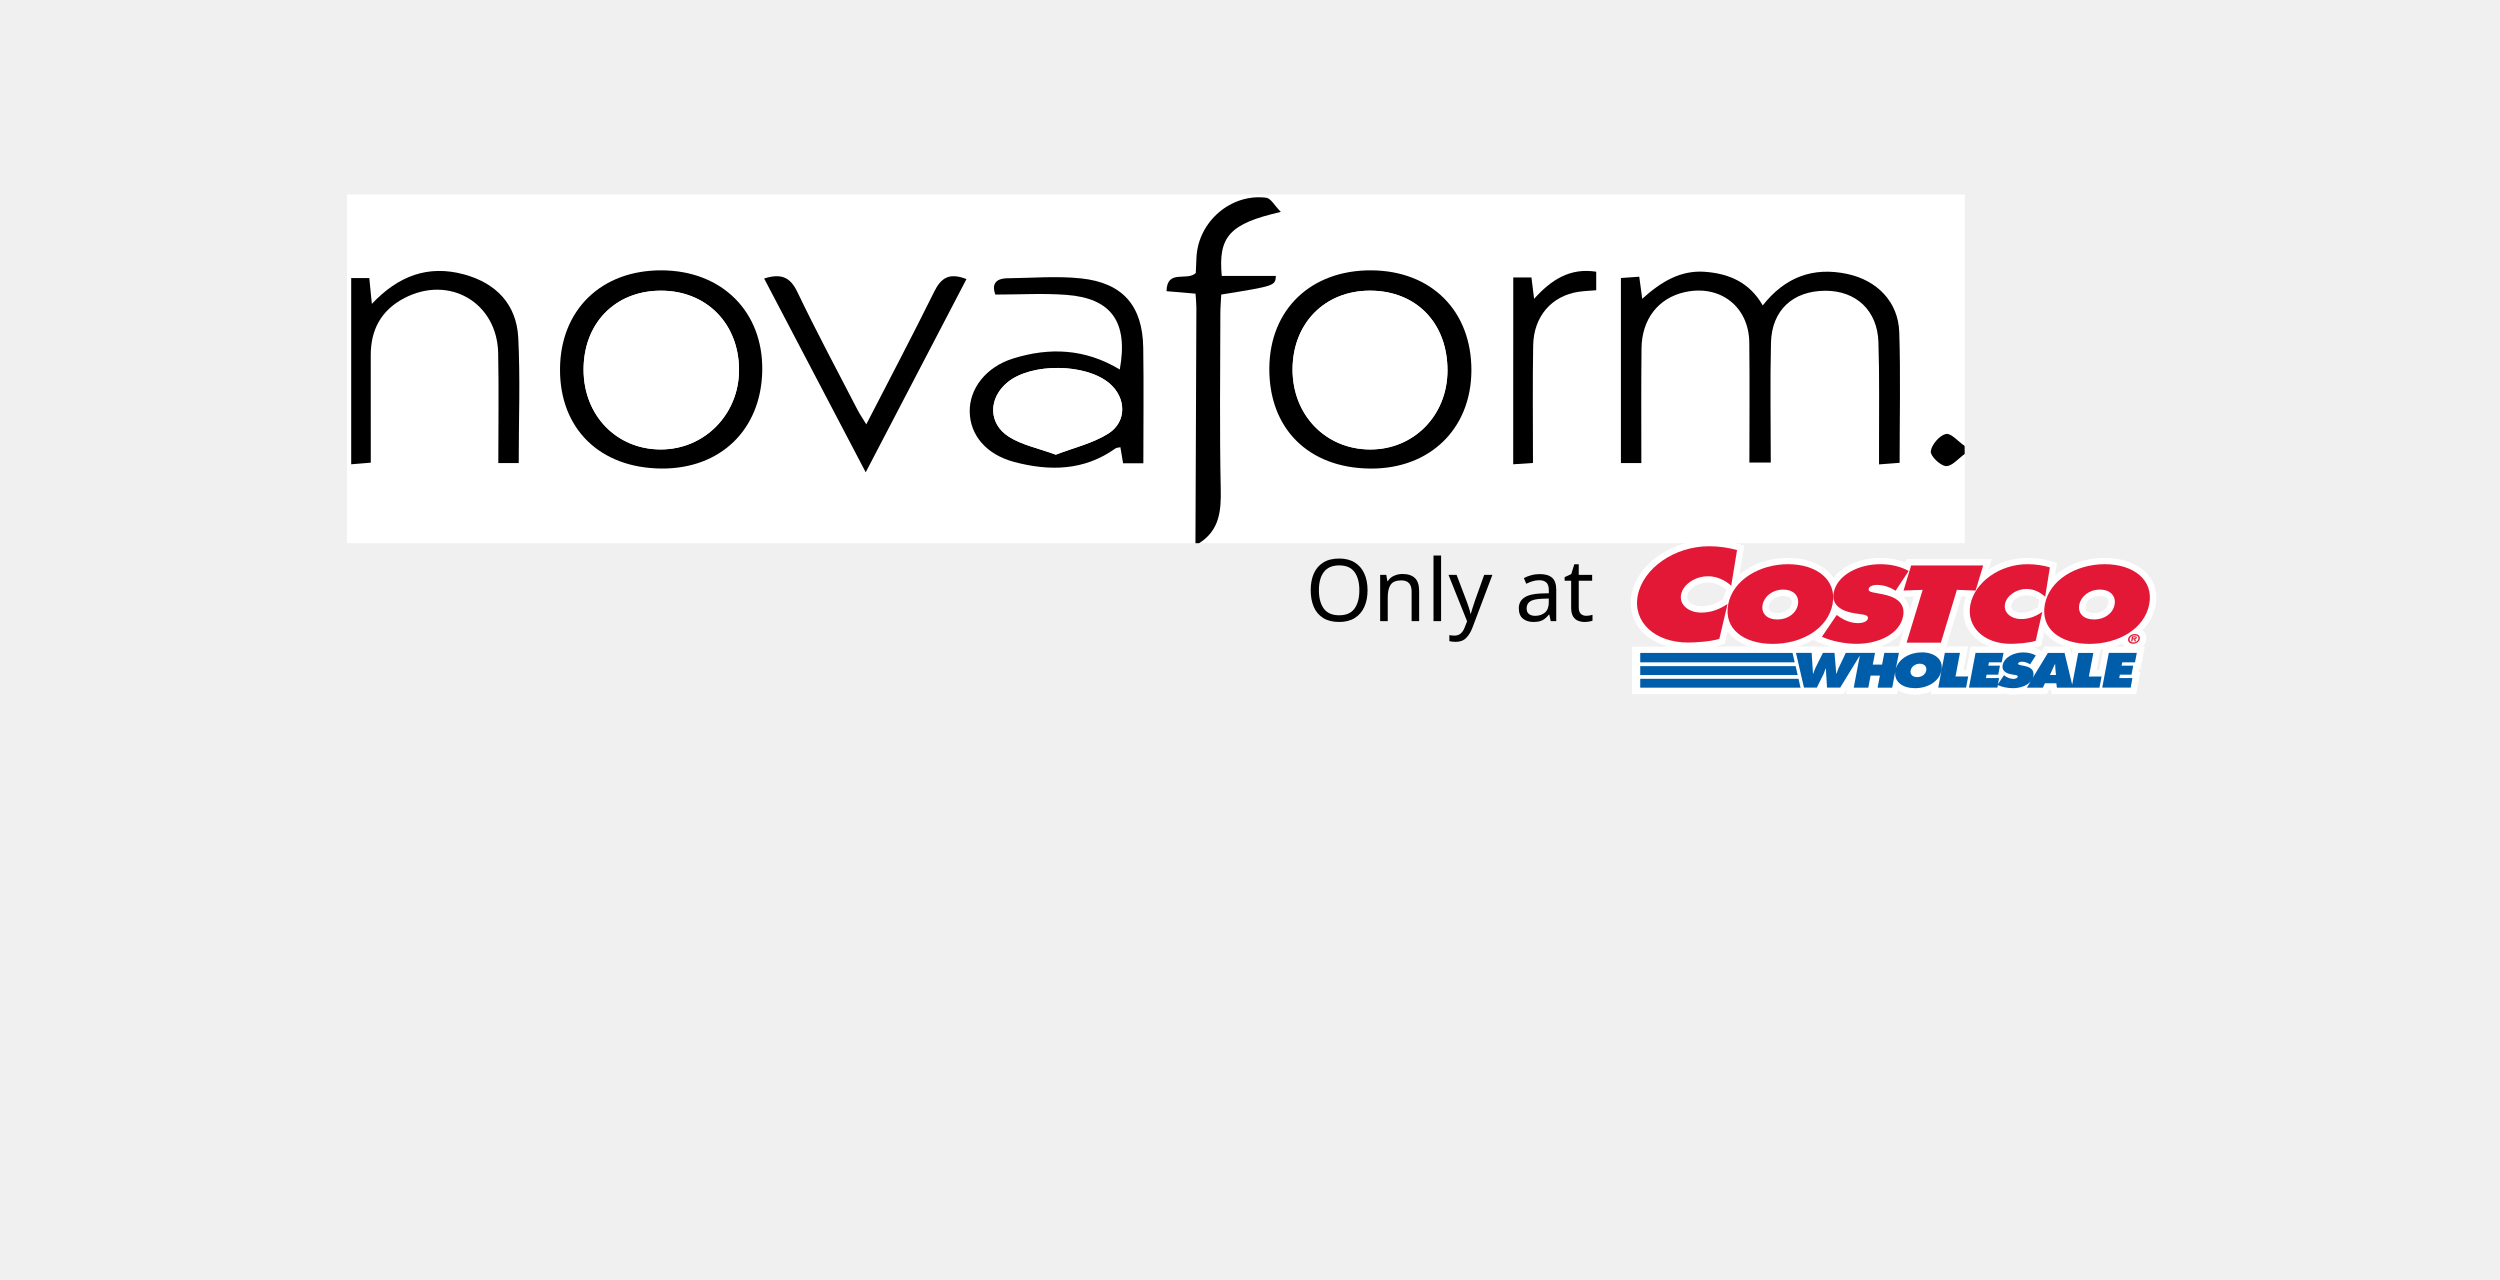
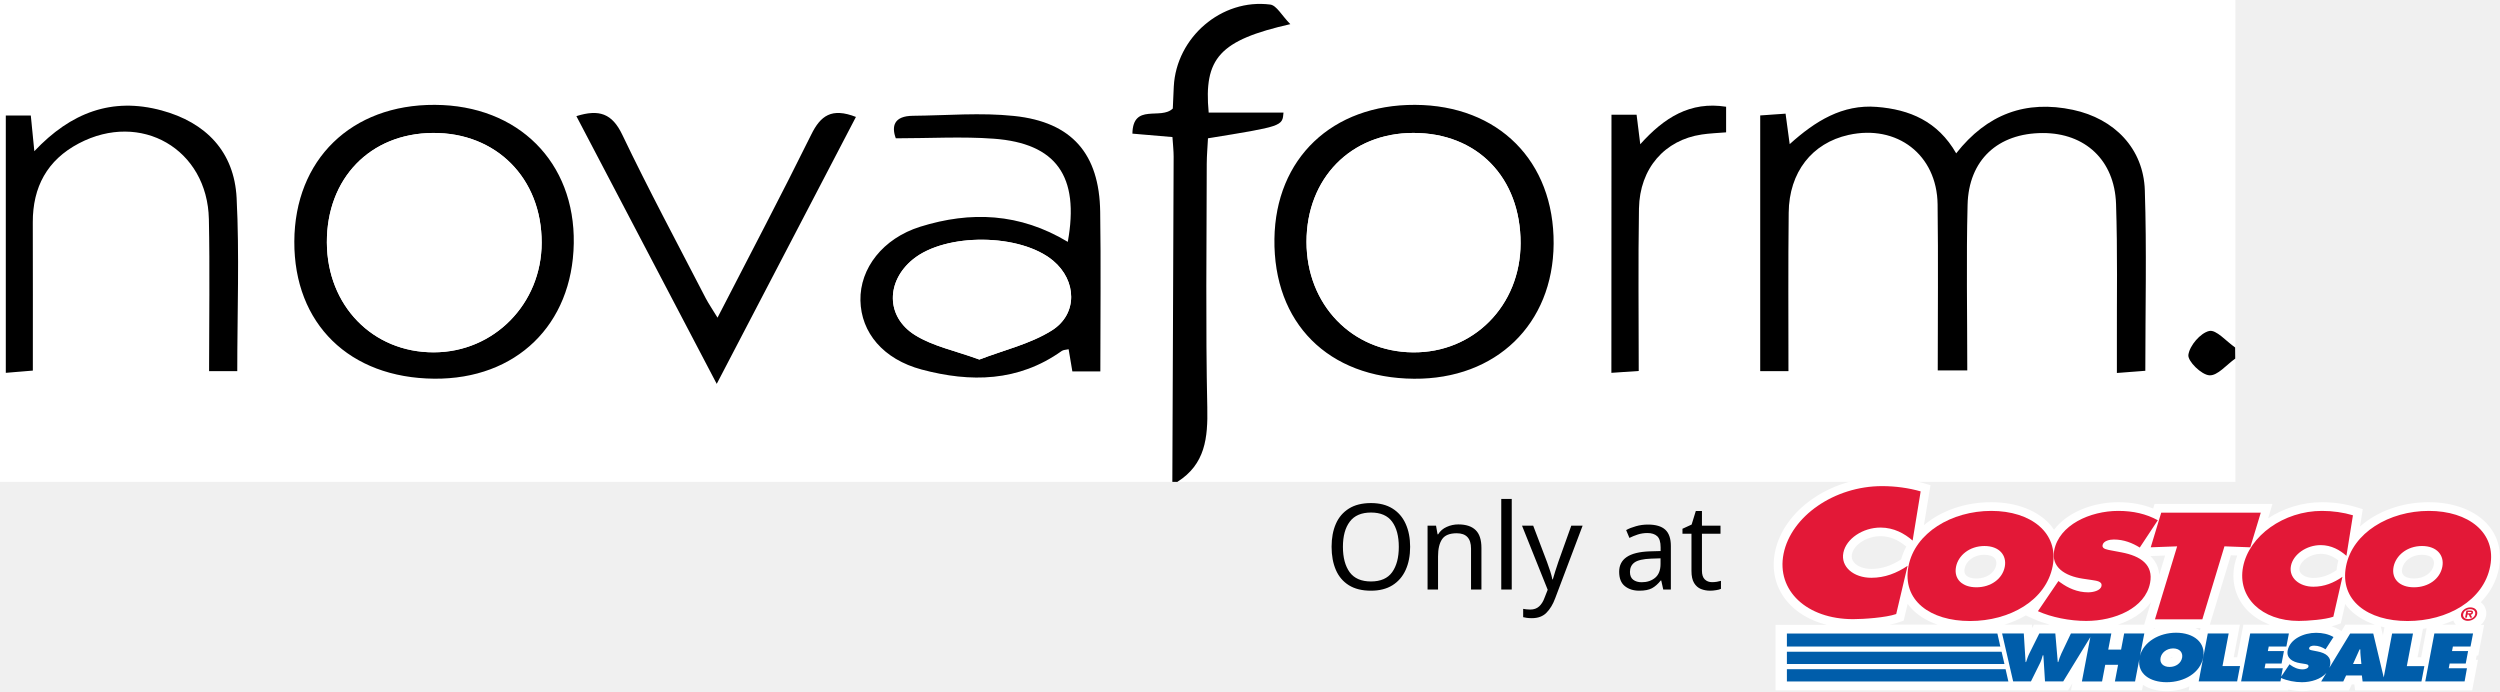
- <svg xmlns="http://www.w3.org/2000/svg" version="1.1" id="Layer_1" x="0px" y="0px" viewBox="0 0 695.38 355.85" style="enable-background:new 0 0 695.38 355.85;" xml:space="preserve">
+ <svg xmlns="http://www.w3.org/2000/svg" version="1.1" id="Layer_1" x="0px" y="0px" viewBox="0 0 503.26 139.13" style="enable-background:new 0 0 503.26 139.13;" xml:space="preserve">
  <style type="text/css">
	.st0{fill:#FFFFFF;}
	.st1{fill:#E31837;}
	.st2{fill:#005DAA;}
	.st3{font-family:'Napoli-Serial-Regular';}
	.st4{font-size:24px;}
</style>
  <g>
-     <path class="st0" d="M332.52,151.09c-78.67,0-157.33,0-236,0c0-32.33,0-64.67,0-97c150,0,300,0,450,0c0,32.33,0,64.67,0,97   c-71,0-142,0-213,0c5.65-3.56,6.17-8.89,6.04-15.02c-0.35-16.32-0.13-32.66-0.11-48.99c0-1.76,0.16-3.52,0.25-5.16   c14.99-2.42,14.99-2.42,15.2-5.17c-5.08,0-10.12,0-15.06,0c-1.02-10.97,2.19-14.57,16.43-17.81c-1.73-1.75-2.77-3.77-4.04-3.94   c-9.8-1.26-18.9,6.61-19.41,16.48c-0.08,1.62-0.15,3.25-0.2,4.45c-2.42,2.38-8.04-1.17-8.13,5.05c3.16,0.27,5.57,0.47,8.06,0.69   c0.1,1.64,0.24,2.79,0.24,3.94C332.7,107.44,332.61,129.27,332.52,151.09z M456.54,128.8c0-10.95-0.08-21.41,0.02-31.88   c0.08-8.17,4.7-14.03,12.05-15.66c9.77-2.16,17.8,3.98,17.93,13.98c0.15,11.11,0.03,22.23,0.03,33.42c2.26,0,3.94,0,5.94,0   c0-11.39-0.21-22.37,0.06-33.33c0.22-9.06,6.13-14.43,15.12-14.45c8.53-0.02,14.48,5.46,14.77,14.25   c0.32,9.48,0.13,18.98,0.17,28.47c0.01,1.74,0,3.49,0,5.58c2.4-0.18,3.96-0.3,5.72-0.44c0-12.4,0.29-24.38-0.1-36.33   C528,84,522.16,77.99,513.8,76.21c-9.51-2.03-17.3,0.86-23.5,8.76c-3.72-6.49-9.42-8.84-16.01-9.35   c-6.87-0.54-12.33,2.83-17.51,7.5c-0.32-2.38-0.56-4.11-0.83-6.14c-1.88,0.13-3.44,0.24-5.1,0.36c0,17.34,0,34.26,0,51.47   C452.68,128.8,454.27,128.8,456.54,128.8z M381.17,130.33c16.52,0.12,28-10.99,28.1-27.19c0.1-16.62-11.11-27.86-27.88-27.94   c-16.69-0.08-28.1,10.79-28.32,26.98C352.84,119.12,363.9,130.2,381.17,130.33z M183.95,130.32c16.48,0.13,27.79-10.84,28.07-27.23   c0.28-16.37-11.18-27.81-27.95-27.89c-16.82-0.08-28.25,11.03-28.3,27.53C155.71,119.27,166.86,130.18,183.95,130.32z    M311.47,102.78c-9.69-5.83-19.58-6.2-29.69-3.05c-7.5,2.34-12.16,8.37-12.04,14.85c0.13,6.46,4.58,11.83,12.33,13.9   c9.82,2.62,19.45,2.49,28.19-3.74c0.33-0.24,0.84-0.22,1.39-0.35c0.26,1.58,0.5,3,0.75,4.46c1.93,0,3.53,0,5.63,0   c0-10.88,0.13-21.51-0.03-32.14c-0.17-11.62-5.67-18.03-17.29-19.27c-6.73-0.71-13.6-0.1-20.41-0.04c-3.83,0.03-4.33,2.1-3.44,4.53   c6.85,0,13.31-0.39,19.72,0.08C309.16,82.94,313.87,89.56,311.47,102.78z M144.28,128.8c0-11.97,0.45-23.45-0.14-34.87   c-0.48-9.3-6.17-15.19-15.14-17.62c-9.95-2.69-18.21,0.41-25.58,8.22c-0.28-2.89-0.49-4.95-0.71-7.18c-1.82,0-3.36,0-5.03,0   c0,17.37,0,34.4,0,51.79c2-0.17,3.55-0.29,5.44-0.45c0-10.24,0.02-20.04-0.01-29.84c-0.02-7.13,2.9-12.55,9.26-15.89   c12.51-6.59,25.89,1.14,26.19,15.24c0.21,10.11,0.04,20.22,0.04,30.6C140.74,128.8,142.32,128.8,144.28,128.8z M240.96,118.04   c-1.06-1.73-1.79-2.79-2.38-3.93c-5.65-10.95-11.49-21.81-16.8-32.92c-2.03-4.24-4.62-5.17-9.23-3.73   c9.29,17.71,18.51,35.31,28.25,53.89c9.67-18.54,18.82-36.09,28.02-53.73c-4.91-1.91-7.12-0.23-8.98,3.53   C253.82,93.34,247.48,105.37,240.96,118.04z M420.92,77.18c0,17.58,0,34.6,0,51.95c1.96-0.13,3.53-0.24,5.5-0.37   c0-11.15-0.14-21.93,0.05-32.7c0.14-8.09,5.17-13.81,12.66-14.91c1.6-0.24,3.23-0.29,4.88-0.43c0-1.87,0-3.43,0-5.15   c-7.24-1.14-12.47,2.19-17.28,7.55c-0.33-2.67-0.53-4.25-0.74-5.95C424.18,77.18,422.72,77.18,420.92,77.18z M546.48,126.28   c-0.01-0.75-0.02-1.49-0.02-2.24c-1.76-1.21-3.81-3.64-5.22-3.32c-1.78,0.41-3.96,2.96-4.19,4.81c-0.16,1.27,2.62,3.99,4.22,4.11   C542.91,129.76,544.73,127.5,546.48,126.28z" />
-     <path d="M332.52,151.09c0.09-21.82,0.19-43.65,0.26-65.47c0-1.15-0.13-2.3-0.24-3.94c-2.48-0.21-4.9-0.42-8.06-0.69   c0.1-6.22,5.71-2.68,8.13-5.05c0.05-1.2,0.11-2.82,0.2-4.45c0.52-9.87,9.61-17.74,19.41-16.48c1.28,0.16,2.31,2.19,4.04,3.94   c-14.24,3.24-17.45,6.83-16.43,17.81c4.94,0,9.98,0,15.06,0c-0.21,2.74-0.21,2.74-15.2,5.17c-0.08,1.64-0.24,3.4-0.25,5.16   c-0.02,16.33-0.24,32.67,0.11,48.99c0.13,6.14-0.39,11.47-6.04,15.02C333.18,151.09,332.85,151.09,332.52,151.09z" />
-     <path d="M456.54,128.8c-2.28,0-3.86,0-5.68,0c0-17.2,0-34.13,0-51.47c1.66-0.12,3.22-0.23,5.1-0.36c0.28,2.03,0.51,3.76,0.83,6.14   c5.17-4.67,10.63-8.04,17.51-7.5c6.59,0.51,12.29,2.86,16.01,9.35c6.2-7.89,13.99-10.78,23.5-8.76c8.35,1.78,14.2,7.79,14.47,16.2   c0.39,11.95,0.1,23.93,0.1,36.33c-1.76,0.13-3.33,0.25-5.72,0.44c0-2.09,0.01-3.84,0-5.58c-0.03-9.49,0.15-18.99-0.17-28.47   c-0.3-8.8-6.24-14.27-14.77-14.25c-8.99,0.02-14.9,5.39-15.12,14.45c-0.27,10.97-0.06,21.94-0.06,33.33c-2.01,0-3.69,0-5.94,0   c0-11.2,0.11-22.31-0.03-33.42c-0.13-10-8.16-16.14-17.93-13.98c-7.35,1.63-11.97,7.49-12.05,15.66   C456.47,107.38,456.54,117.85,456.54,128.8z" />
-     <path d="M381.17,130.33c-17.27-0.13-28.33-11.21-28.1-28.15c0.22-16.19,11.63-27.06,28.32-26.98   c16.77,0.08,27.98,11.32,27.88,27.94C409.17,119.34,397.68,130.45,381.17,130.33z M402.62,103.07   c0.02-13.25-8.73-22.24-21.62-22.22c-12.56,0.02-21.48,9.13-21.48,21.94c0,12.63,9.16,22.13,21.43,22.23   C393.18,125.13,402.6,115.58,402.62,103.07z" />
-     <path d="M183.95,130.32c-17.09-0.14-28.24-11.05-28.18-27.59c0.06-16.51,11.48-27.62,28.3-27.53   c16.76,0.08,28.22,11.52,27.95,27.89C211.74,119.48,200.43,130.45,183.95,130.32z M162.32,102.91c0.05,12.7,9.23,22.13,21.52,22.11   c12.11-0.02,21.71-9.77,21.72-22.07c0.02-12.96-9.14-22.19-21.92-22.09C171.02,80.95,162.27,90.01,162.32,102.91z" />
-     <path d="M311.47,102.78c2.4-13.22-2.31-19.84-14.9-20.77c-6.4-0.47-12.87-0.08-19.72-0.08c-0.89-2.42-0.39-4.49,3.44-4.53   c6.81-0.06,13.68-0.68,20.41,0.04c11.63,1.23,17.12,7.65,17.29,19.27c0.16,10.63,0.03,21.26,0.03,32.14c-2.1,0-3.7,0-5.63,0   c-0.24-1.46-0.48-2.88-0.75-4.46c-0.55,0.13-1.06,0.11-1.39,0.35c-8.74,6.23-18.37,6.36-28.19,3.74   c-7.75-2.07-12.2-7.44-12.33-13.9c-0.13-6.48,4.53-12.5,12.04-14.85C291.89,96.57,301.78,96.95,311.47,102.78z M293.67,126.47   c4.96-1.92,10.23-3.13,14.56-5.84c5.3-3.31,5.05-10.06,0.29-14.05c-6.59-5.52-21.64-5.67-28.25-0.26   c-5.36,4.38-5.48,11.48,0.38,15.19C284.3,123.8,288.83,124.68,293.67,126.47z" />
-     <path d="M144.28,128.8c-1.96,0-3.54,0-5.67,0c0-10.38,0.17-20.5-0.04-30.6c-0.3-14.1-13.68-21.83-26.19-15.24   c-6.36,3.35-9.28,8.77-9.26,15.89c0.03,9.8,0.01,19.59,0.01,29.84c-1.89,0.16-3.44,0.28-5.44,0.45c0-17.39,0-34.42,0-51.79   c1.67,0,3.21,0,5.03,0c0.22,2.23,0.42,4.29,0.71,7.18c7.36-7.8,15.63-10.9,25.58-8.22c8.97,2.42,14.66,8.32,15.14,17.62   C144.73,105.35,144.28,116.83,144.28,128.8z" />
-     <path d="M240.96,118.04c6.52-12.67,12.86-24.7,18.88-36.88c1.86-3.76,4.07-5.45,8.98-3.53c-9.2,17.63-18.35,35.18-28.02,53.73   c-9.74-18.59-18.97-36.18-28.25-53.89c4.61-1.45,7.2-0.51,9.23,3.73c5.31,11.11,11.15,21.97,16.8,32.92   C239.17,115.24,239.91,116.31,240.96,118.04z" />
-     <path d="M420.92,77.18c1.79,0,3.26,0,5.05,0c0.21,1.7,0.41,3.28,0.74,5.95c4.81-5.36,10.04-8.69,17.28-7.55c0,1.71,0,3.28,0,5.15   c-1.65,0.14-3.28,0.19-4.88,0.43c-7.48,1.1-12.52,6.82-12.66,14.91c-0.18,10.77-0.05,21.54-0.05,32.7   c-1.97,0.13-3.54,0.24-5.5,0.37C420.92,111.78,420.92,94.76,420.92,77.18z" />
-     <path d="M546.48,126.28c-1.75,1.22-3.56,3.48-5.21,3.36c-1.6-0.11-4.38-2.84-4.22-4.11c0.24-1.85,2.41-4.4,4.19-4.81   c1.41-0.33,3.46,2.11,5.22,3.32C546.46,124.79,546.47,125.54,546.48,126.28z" />
-     <path class="st0" d="M402.62,103.07c-0.02,12.51-9.43,22.06-21.66,21.95c-12.27-0.1-21.43-9.61-21.43-22.23   c0-12.81,8.92-21.92,21.48-21.94C393.88,80.83,402.64,89.82,402.62,103.07z" />
-     <path class="st0" d="M162.32,102.91c-0.05-12.9,8.7-21.96,21.32-22.06c12.78-0.1,21.94,9.13,21.92,22.09   c-0.01,12.31-9.61,22.06-21.72,22.07C171.54,125.04,162.37,115.61,162.32,102.91z" />
-     <path class="st0" d="M293.67,126.47c-4.85-1.78-9.38-2.67-13.01-4.97c-5.86-3.71-5.74-10.8-0.38-15.19   c6.6-5.4,21.66-5.26,28.25,0.26c4.76,3.99,5.01,10.74-0.29,14.05C303.9,123.34,298.64,124.55,293.67,126.47z" />
+     <path class="st0" d="M236,97c-78.67,0-157.33,0-236,0C0,64.67,0,32.33,0,0c150,0,300,0,450,0c0,32.33,0,64.67,0,97   c-71,0-142,0-213,0c5.65-3.56,6.17-8.89,6.04-15.02c-0.35-16.32-0.13-32.66-0.11-48.99c0-1.76,0.16-3.52,0.25-5.16   c14.99-2.42,14.99-2.42,15.2-5.17c-5.08,0-10.12,0-15.06,0c-1.02-10.97,2.19-14.57,16.43-17.81c-1.73-1.75-2.77-3.77-4.04-3.94   c-9.8-1.26-18.9,6.61-19.41,16.48c-0.08,1.62-0.15,3.25-0.2,4.45c-2.42,2.38-8.04-1.17-8.13,5.05c3.16,0.27,5.57,0.47,8.06,0.69   c0.1,1.64,0.24,2.79,0.24,3.94C236.18,53.35,236.09,75.18,236,97z M360.02,74.71c0-10.95-0.08-21.41,0.02-31.88   c0.08-8.17,4.7-14.03,12.05-15.66c9.77-2.16,17.8,3.98,17.93,13.98c0.15,11.11,0.03,22.23,0.03,33.42c2.26,0,3.94,0,5.94,0   c0-11.39-0.21-22.37,0.06-33.33c0.22-9.06,6.13-14.43,15.12-14.45c8.53-0.02,14.48,5.46,14.77,14.25   c0.32,9.48,0.13,18.98,0.17,28.47c0.01,1.74,0,3.49,0,5.58c2.4-0.18,3.96-0.3,5.72-0.44c0-12.4,0.29-24.38-0.1-36.33   c-0.25-8.41-6.09-14.42-14.45-16.2c-9.51-2.03-17.3,0.86-23.5,8.76c-3.72-6.49-9.42-8.84-16.01-9.35   c-6.87-0.54-12.33,2.83-17.51,7.5c-0.32-2.38-0.56-4.11-0.83-6.14c-1.88,0.13-3.44,0.24-5.1,0.36c0,17.34,0,34.26,0,51.47   C356.16,74.71,357.75,74.71,360.02,74.71z M284.65,76.24c16.52,0.12,28-10.99,28.1-27.19c0.1-16.62-11.11-27.86-27.88-27.94   c-16.69-0.08-28.1,10.79-28.32,26.98C256.32,65.03,267.38,76.11,284.65,76.24z M87.43,76.23c16.48,0.13,27.79-10.84,28.07-27.23   c0.28-16.37-11.18-27.81-27.95-27.89c-16.82-0.08-28.25,11.03-28.3,27.53C59.19,65.18,70.34,76.09,87.43,76.23z M214.95,48.69   c-9.69-5.83-19.58-6.2-29.69-3.05c-7.5,2.34-12.16,8.37-12.04,14.85c0.13,6.46,4.58,11.83,12.33,13.9   c9.82,2.62,19.45,2.49,28.19-3.74c0.33-0.24,0.84-0.22,1.39-0.35c0.26,1.58,0.5,3,0.75,4.46c1.93,0,3.53,0,5.63,0   c0-10.88,0.13-21.51-0.03-32.14c-0.17-11.62-5.67-18.03-17.29-19.27c-6.73-0.71-13.6-0.1-20.41-0.04c-3.83,0.03-4.33,2.1-3.44,4.53   c6.85,0,13.31-0.39,19.72,0.08C212.64,28.85,217.35,35.47,214.95,48.69z M47.76,74.71c0-11.97,0.45-23.45-0.14-34.87   c-0.48-9.3-6.17-15.19-15.14-17.62c-9.95-2.69-18.21,0.41-25.58,8.22c-0.28-2.89-0.49-4.95-0.71-7.18c-1.82,0-3.36,0-5.03,0   c0,17.37,0,34.4,0,51.79c2-0.17,3.55-0.29,5.44-0.45c0-10.24,0.02-20.04-0.01-29.84c-0.02-7.13,2.9-12.55,9.26-15.89   c12.51-6.59,25.89,1.14,26.19,15.24c0.21,10.11,0.04,20.22,0.04,30.6C44.22,74.71,45.8,74.71,47.76,74.71z M144.44,63.95   c-1.06-1.73-1.79-2.79-2.38-3.93c-5.65-10.95-11.49-21.81-16.8-32.92c-2.03-4.24-4.62-5.17-9.23-3.73   c9.29,17.71,18.51,35.31,28.25,53.89c9.67-18.54,18.82-36.09,28.02-53.73c-4.91-1.91-7.12-0.23-8.98,3.53   C157.3,39.25,150.96,51.28,144.44,63.95z M324.4,23.09c0,17.58,0,34.6,0,51.95c1.96-0.13,3.53-0.24,5.5-0.37   c0-11.15-0.14-21.93,0.05-32.7c0.14-8.09,5.17-13.81,12.66-14.91c1.6-0.24,3.23-0.29,4.88-0.43c0-1.87,0-3.43,0-5.15   c-7.24-1.14-12.47,2.19-17.28,7.55c-0.33-2.67-0.53-4.25-0.74-5.95C327.66,23.09,326.2,23.09,324.4,23.09z M449.96,72.19   c-0.01-0.75-0.02-1.49-0.02-2.24c-1.76-1.21-3.81-3.64-5.22-3.32c-1.78,0.41-3.96,2.96-4.19,4.81c-0.16,1.27,2.62,3.99,4.22,4.11   C446.39,75.67,448.21,73.41,449.96,72.19z" />
+     <path d="M236,97c0.09-21.82,0.19-43.65,0.26-65.47c0-1.15-0.13-2.3-0.24-3.94c-2.48-0.21-4.9-0.42-8.06-0.69   c0.1-6.22,5.71-2.68,8.13-5.05c0.05-1.2,0.11-2.82,0.2-4.45c0.52-9.87,9.61-17.74,19.41-16.48c1.28,0.16,2.31,2.19,4.04,3.94   c-14.24,3.24-17.45,6.83-16.43,17.81c4.94,0,9.98,0,15.06,0c-0.21,2.74-0.21,2.74-15.2,5.17c-0.08,1.64-0.24,3.4-0.25,5.16   c-0.02,16.33-0.24,32.67,0.11,48.99c0.13,6.14-0.39,11.47-6.04,15.02C236.66,97,236.33,97,236,97z" />
+     <path d="M360.02,74.71c-2.28,0-3.86,0-5.68,0c0-17.2,0-34.13,0-51.47c1.66-0.12,3.22-0.23,5.1-0.36c0.28,2.03,0.51,3.76,0.83,6.14   c5.17-4.67,10.63-8.04,17.51-7.5c6.59,0.51,12.29,2.86,16.01,9.35c6.2-7.89,13.99-10.78,23.5-8.76c8.35,1.78,14.2,7.79,14.47,16.2   c0.39,11.95,0.1,23.93,0.1,36.33c-1.76,0.13-3.33,0.25-5.72,0.44c0-2.09,0.01-3.84,0-5.58c-0.03-9.49,0.15-18.99-0.17-28.47   c-0.3-8.8-6.24-14.27-14.77-14.25c-8.99,0.02-14.9,5.39-15.12,14.45c-0.27,10.97-0.06,21.94-0.06,33.33c-2.01,0-3.69,0-5.94,0   c0-11.2,0.11-22.31-0.03-33.42c-0.13-10-8.16-16.14-17.93-13.98c-7.35,1.63-11.97,7.49-12.05,15.66   C359.95,53.29,360.02,63.76,360.02,74.71z" />
+     <path d="M284.65,76.24c-17.27-0.13-28.33-11.21-28.1-28.15c0.22-16.19,11.63-27.06,28.32-26.98c16.77,0.08,27.98,11.32,27.88,27.94   C312.65,65.25,301.16,76.36,284.65,76.24z M306.1,48.98c0.02-13.25-8.73-22.24-21.62-22.22C271.92,26.78,263,35.89,263,48.7   c0,12.63,9.16,22.13,21.43,22.23C296.66,71.04,306.08,61.49,306.1,48.98z" />
+     <path d="M87.43,76.23c-17.09-0.14-28.24-11.05-28.18-27.59c0.06-16.51,11.48-27.62,28.3-27.53c16.76,0.08,28.22,11.52,27.95,27.89   C115.22,65.39,103.91,76.36,87.43,76.23z M65.8,48.82c0.05,12.7,9.23,22.13,21.52,22.11c12.11-0.02,21.71-9.77,21.72-22.07   c0.02-12.96-9.14-22.19-21.92-22.09C74.5,26.86,65.75,35.92,65.8,48.82z" />
+     <path d="M214.95,48.69c2.4-13.22-2.31-19.84-14.9-20.77c-6.4-0.47-12.87-0.08-19.72-0.08c-0.89-2.42-0.39-4.49,3.44-4.53   c6.81-0.06,13.68-0.68,20.41,0.04c11.63,1.23,17.12,7.65,17.29,19.27c0.16,10.63,0.03,21.26,0.03,32.14c-2.1,0-3.7,0-5.63,0   c-0.24-1.46-0.48-2.88-0.75-4.46c-0.55,0.13-1.06,0.11-1.39,0.35c-8.74,6.23-18.37,6.36-28.19,3.74   c-7.75-2.07-12.2-7.44-12.33-13.9c-0.13-6.48,4.53-12.5,12.04-14.85C195.37,42.48,205.26,42.86,214.95,48.69z M197.15,72.38   c4.96-1.92,10.23-3.13,14.56-5.84c5.3-3.31,5.05-10.06,0.29-14.05c-6.59-5.52-21.64-5.67-28.25-0.26   c-5.36,4.38-5.48,11.48,0.38,15.19C187.78,69.71,192.31,70.59,197.15,72.38z" />
+     <path d="M47.76,74.71c-1.96,0-3.54,0-5.67,0c0-10.38,0.17-20.5-0.04-30.6c-0.3-14.1-13.68-21.83-26.19-15.24   C9.5,32.22,6.58,37.64,6.6,44.76c0.03,9.8,0.01,19.59,0.01,29.84c-1.89,0.16-3.44,0.28-5.44,0.45c0-17.39,0-34.42,0-51.79   c1.67,0,3.21,0,5.03,0c0.22,2.23,0.42,4.29,0.71,7.18c7.36-7.8,15.63-10.9,25.58-8.22c8.97,2.42,14.66,8.32,15.14,17.62   C48.21,51.26,47.76,62.74,47.76,74.71z" />
+     <path d="M144.44,63.95c6.52-12.67,12.86-24.7,18.88-36.88c1.86-3.76,4.07-5.45,8.98-3.53c-9.2,17.63-18.35,35.18-28.02,53.73   c-9.74-18.59-18.97-36.18-28.25-53.89c4.61-1.45,7.2-0.51,9.23,3.73c5.31,11.11,11.15,21.97,16.8,32.92   C142.65,61.15,143.39,62.22,144.44,63.95z" />
+     <path d="M324.4,23.09c1.79,0,3.26,0,5.05,0c0.21,1.7,0.41,3.28,0.74,5.95c4.81-5.36,10.04-8.69,17.28-7.55c0,1.71,0,3.28,0,5.15   c-1.65,0.14-3.28,0.19-4.88,0.43c-7.48,1.1-12.52,6.82-12.66,14.91c-0.18,10.77-0.05,21.54-0.05,32.7   c-1.97,0.13-3.54,0.24-5.5,0.37C324.4,57.69,324.4,40.67,324.4,23.09z" />
+     <path d="M449.96,72.19c-1.75,1.22-3.56,3.48-5.21,3.36c-1.6-0.11-4.38-2.84-4.22-4.11c0.24-1.85,2.41-4.4,4.19-4.81   c1.41-0.33,3.46,2.11,5.22,3.32C449.94,70.7,449.95,71.45,449.96,72.19z" />
+     <path class="st0" d="M306.1,48.98c-0.02,12.51-9.43,22.06-21.66,21.95c-12.27-0.1-21.43-9.61-21.43-22.23   c0-12.81,8.92-21.92,21.48-21.94C297.36,26.74,306.12,35.73,306.1,48.98z" />
+     <path class="st0" d="M65.8,48.82c-0.05-12.9,8.7-21.96,21.32-22.06c12.78-0.1,21.94,9.13,21.92,22.09   c-0.01,12.31-9.61,22.06-21.72,22.07C75.02,70.95,65.85,61.52,65.8,48.82z" />
+     <path class="st0" d="M197.15,72.38c-4.85-1.78-9.38-2.67-13.01-4.97c-5.86-3.71-5.74-10.8-0.38-15.19   c6.6-5.4,21.66-5.26,28.25,0.26c4.76,3.99,5.01,10.74-0.29,14.05C207.38,69.25,202.12,70.46,197.15,72.38z" />
  </g>
  <g>
    <g transform="matrix(1.63598 0 0 1.63598 112.676 141.439)">
-       <path class="st0" d="M296.37,11.31c-1.53-1.85-4.22-2.91-7.39-2.91c-3.35,0-6.37,1.14-8.46,2.99l0.34-2.14l-0.91-0.27    c-1.28-0.38-2.71-0.58-4.12-0.58c-2.43,0-4.75,0.75-6.62,1.99l0.54-1.78h-14.51l-0.17,0.57c-1.29-0.52-2.71-0.78-4.3-0.78    c-2.99,0-6.22,1.16-7.9,3.39c-0.11-0.16-0.23-0.32-0.35-0.48c-1.53-1.85-4.22-2.91-7.39-2.91c-3.25,0-6.19,1.07-8.27,2.83    l0.81-4.92l-0.92-0.27c-1.57-0.45-3.32-0.69-5.05-0.69c-6.36,0-12.14,4.04-13.17,9.2c-0.44,2.19,0.07,4.32,1.44,5.99    c1.16,1.42,2.88,2.43,4.93,2.95h-6.3v8.06h32.08l0.05-0.1l0.01,0.1h3.86l0.52-0.85l-0.16,0.85h8.73l0.13-0.67    c0.77,0.5,1.76,0.77,2.91,0.77c1.03,0,1.98-0.21,2.8-0.59l-0.09,0.5h12.24l0.02-0.11c0.57,0.13,1.16,0.2,1.73,0.2    c0.35,0,0.7-0.03,1.06-0.09h4.67l0.35-0.74h0.31l0.1,0.74h14.4l0.72-3.77h-0.26l0.1-0.52h0.19l0.72-3.77h-0.4    c0.32-0.29,0.56-0.67,0.64-1.1c0.1-0.51-0.04-1.03-0.36-1.42c-0.09-0.1-0.18-0.19-0.29-0.27c1.14-1.17,1.93-2.59,2.24-4.19    C297.98,14.53,297.55,12.74,296.37,11.31L296.37,11.31z M288.04,27.48h-0.44l0.67-3.5c0.15-0.02,0.3-0.04,0.45-0.07L288.04,27.48z     M277.74,16.07c-0.05,0.23-0.08,0.47-0.1,0.69c-0.97,0.65-1.88,0.96-2.86,0.96c-0.66,0-1.23-0.22-1.53-0.58    c-0.17-0.2-0.23-0.43-0.17-0.7c0.17-0.9,1.39-1.69,2.61-1.69c0.76,0,1.47,0.27,2.17,0.82C277.82,15.75,277.77,15.91,277.74,16.07    L277.74,16.07z M278.72,23.47l-0.47,0.78l-0.39-0.22c-0.26-0.15-0.54-0.26-0.83-0.36c0.21-0.05,0.41-0.11,0.58-0.17l0.55-0.2    l0.54-2.38c0.07,0.1,0.14,0.21,0.22,0.31c0.82,0.99,2,1.75,3.43,2.24L278.72,23.47z M283.53,23.8l-0.19,0.99l-0.26-1.1    C283.23,23.73,283.38,23.77,283.53,23.8L283.53,23.8z M288.15,14.87c0.59,0,1.05,0.16,1.28,0.44c0.22,0.26,0.21,0.6,0.16,0.83    c-0.19,0.97-1.19,1.65-2.43,1.65c-0.6,0-1.08-0.16-1.31-0.44c-0.16-0.19-0.21-0.46-0.14-0.8    C285.88,15.72,286.77,14.87,288.15,14.87z M260.83,24.19c-0.17-0.12-0.35-0.22-0.55-0.31h0.61L260.83,24.19z M257.49,27.47    c-0.08,0.07-0.21,0.12-0.35,0.13C257.21,27.53,257.33,27.48,257.49,27.47z M256.54,14.96l-0.72,2.37    c-0.05-0.63-0.24-1.21-0.59-1.72c-0.14-0.21-0.31-0.4-0.5-0.58L256.54,14.96z M235.75,16.14c-0.19,0.97-1.19,1.65-2.43,1.65    c-0.6,0-1.08-0.16-1.31-0.44c-0.16-0.19-0.21-0.46-0.14-0.8c0.16-0.84,1.05-1.68,2.43-1.68c0.59,0,1.05,0.16,1.28,0.44    C235.81,15.57,235.8,15.91,235.75,16.14L235.75,16.14z M244.08,23.86l-0.02,0.05l0-0.05C244.06,23.85,244.07,23.85,244.08,23.86    L244.08,23.86z M254.8,20.7l-0.84,2.77h-3.23C252.38,22.92,253.86,22.01,254.8,20.7z M255.15,23.89h0.18    c-0.07,0.03-0.13,0.06-0.2,0.09L255.15,23.89z M220.39,16.61c-0.92,0-1.72-0.3-2.14-0.81c-0.24-0.29-0.32-0.62-0.25-0.99    c0.24-1.21,1.85-2.23,3.51-2.23c1.12,0,2.16,0.42,3.18,1.28c-0.27,0.5-0.48,1.03-0.64,1.58    C222.82,16.24,221.64,16.61,220.39,16.61z M239.39,22.33l1.05,0.47c0.58,0.26,1.22,0.48,1.9,0.67h-1.95l-0.21,0.42l-0.03-0.42    h-3.38C237.72,23.18,238.6,22.79,239.39,22.33L239.39,22.33z M264.98,27.48l0.76-4.01h-3.7l2.59-8.54l0.79,0.03    c-0.15,0.39-0.27,0.79-0.35,1.2c-0.37,1.9,0.08,3.74,1.26,5.18c0.78,0.94,1.85,1.66,3.1,2.13h-3.26l-0.76,4.01L264.98,27.48z     M223.81,23.17l0.56-0.2l0.49-2.07c0.08,0.11,0.15,0.22,0.24,0.32c0.82,0.99,2,1.75,3.43,2.24h-5.89    C223.06,23.39,223.47,23.29,223.81,23.17z M290.62,23.47c0.48-0.15,0.94-0.32,1.38-0.51c0.06,0.16,0.14,0.31,0.25,0.44    c0.02,0.03,0.05,0.05,0.08,0.07H290.62z" />
+       <path class="st0" d="M237.37-21.75c-1.53-1.85-4.22-2.91-7.39-2.91c-3.35,0-6.37,1.14-8.46,2.99l0.34-2.14l-0.91-0.27    c-1.28-0.38-2.71-0.58-4.12-0.58c-2.43,0-4.75,0.75-6.62,1.99l0.54-1.78h-14.51l-0.17,0.57c-1.29-0.52-2.71-0.78-4.3-0.78    c-2.99,0-6.22,1.16-7.9,3.39c-0.11-0.16-0.23-0.32-0.35-0.48c-1.53-1.85-4.22-2.91-7.39-2.91c-3.25,0-6.19,1.07-8.27,2.83    l0.81-4.92l-0.92-0.27c-1.57-0.45-3.32-0.69-5.05-0.69c-6.36,0-12.14,4.04-13.17,9.2c-0.44,2.19,0.07,4.32,1.44,5.99    c1.16,1.42,2.88,2.43,4.93,2.95h-6.3v8.06h32.08l0.05-0.1l0.01,0.1h3.86l0.52-0.85l-0.16,0.85h8.73l0.13-0.67    c0.77,0.5,1.76,0.77,2.91,0.77c1.03,0,1.98-0.21,2.8-0.59l-0.09,0.5h12.24l0.02-0.11c0.57,0.13,1.16,0.2,1.73,0.2    c0.35,0,0.7-0.03,1.06-0.09h4.67l0.35-0.74h0.31l0.1,0.74h14.4l0.72-3.77h-0.26l0.1-0.52h0.19l0.72-3.77h-0.4    c0.32-0.29,0.56-0.67,0.64-1.1c0.1-0.51-0.04-1.03-0.36-1.42c-0.09-0.1-0.18-0.19-0.29-0.27c1.14-1.17,1.93-2.59,2.24-4.19    C238.98-18.53,238.55-20.32,237.37-21.75L237.37-21.75z M229.04-5.58h-0.44l0.67-3.5c0.15-0.02,0.3-0.04,0.45-0.07L229.04-5.58z     M218.74-16.99c-0.05,0.23-0.08,0.47-0.1,0.69c-0.97,0.65-1.88,0.96-2.86,0.96c-0.66,0-1.23-0.22-1.53-0.58    c-0.17-0.2-0.23-0.43-0.17-0.7c0.17-0.9,1.39-1.69,2.61-1.69c0.76,0,1.47,0.27,2.17,0.82C218.82-17.31,218.77-17.15,218.74-16.99    L218.74-16.99z M219.72-9.59l-0.47,0.78l-0.39-0.22c-0.26-0.15-0.54-0.26-0.83-0.36c0.21-0.05,0.41-0.11,0.58-0.17l0.55-0.2    l0.54-2.38c0.07,0.1,0.14,0.21,0.22,0.31c0.82,0.99,2,1.75,3.43,2.24L219.72-9.59z M224.53-9.26l-0.19,0.99l-0.26-1.1    C224.23-9.33,224.38-9.29,224.53-9.26L224.53-9.26z M229.15-18.19c0.59,0,1.05,0.16,1.28,0.44c0.22,0.26,0.21,0.6,0.16,0.83    c-0.19,0.97-1.19,1.65-2.43,1.65c-0.6,0-1.08-0.16-1.31-0.44c-0.16-0.19-0.21-0.46-0.14-0.8    C226.88-17.34,227.77-18.19,229.15-18.19z M201.83-8.87c-0.17-0.12-0.35-0.22-0.55-0.31h0.61L201.83-8.87z M198.49-5.59    c-0.08,0.07-0.21,0.12-0.35,0.13C198.21-5.53,198.33-5.58,198.49-5.59z M197.54-18.1l-0.72,2.37c-0.05-0.63-0.24-1.21-0.59-1.72    c-0.14-0.21-0.31-0.4-0.5-0.58L197.54-18.1z M176.75-16.92c-0.19,0.97-1.19,1.65-2.43,1.65c-0.6,0-1.08-0.16-1.31-0.44    c-0.16-0.19-0.21-0.46-0.14-0.8c0.16-0.84,1.05-1.68,2.43-1.68c0.59,0,1.05,0.16,1.28,0.44C176.81-17.49,176.8-17.15,176.75-16.92    L176.75-16.92z M185.08-9.2l-0.02,0.05V-9.2C185.06-9.21,185.07-9.21,185.08-9.2L185.08-9.2z M195.8-12.36l-0.84,2.77h-3.23    C193.38-10.14,194.86-11.05,195.8-12.36z M196.15-9.17h0.18c-0.07,0.03-0.13,0.06-0.2,0.09L196.15-9.17z M161.39-16.45    c-0.92,0-1.72-0.3-2.14-0.81c-0.24-0.29-0.32-0.62-0.25-0.99c0.24-1.21,1.85-2.23,3.51-2.23c1.12,0,2.16,0.42,3.18,1.28    c-0.27,0.5-0.48,1.03-0.64,1.58C163.82-16.82,162.64-16.45,161.39-16.45z M180.39-10.73l1.05,0.47c0.58,0.26,1.22,0.48,1.9,0.67    h-1.95l-0.21,0.42l-0.03-0.42h-3.38C178.72-9.88,179.6-10.27,180.39-10.73L180.39-10.73z M205.98-5.58l0.76-4.01h-3.7l2.59-8.54    l0.79,0.03c-0.15,0.39-0.27,0.79-0.35,1.2c-0.37,1.9,0.08,3.74,1.26,5.18c0.78,0.94,1.85,1.66,3.1,2.13h-3.26l-0.76,4.01    L205.98-5.58z M164.81-9.89l0.56-0.2l0.49-2.07c0.08,0.11,0.15,0.22,0.24,0.32c0.82,0.99,2,1.75,3.43,2.24h-5.89    C164.06-9.67,164.47-9.77,164.81-9.89z M231.62-9.59c0.48-0.15,0.94-0.32,1.38-0.51c0.06,0.16,0.14,0.31,0.25,0.44    c0.02,0.03,0.05,0.05,0.08,0.07H231.62z" />
      <g transform="translate(-208.5 -290.5)">
-         <path class="st1" d="M463.27,304.45l3.25-0.12l-2.73,8.98h5.83l2.72-8.98l3.18,0.12l1.29-4.26h-12.25L463.27,304.45z      M451.2,306.78c-0.82,4.21-5.28,6.74-10.17,6.74c-4.89,0-8.38-2.52-7.57-6.74c0.8-4.13,5.32-6.81,10.19-6.81     C448.51,299.97,451.99,302.65,451.2,306.78L451.2,306.78z M439.31,306.85c-0.29,1.5,0.75,2.52,2.51,2.52     c1.77,0,3.2-1.03,3.49-2.52c0.27-1.39-0.65-2.56-2.5-2.56C440.96,304.29,439.58,305.46,439.31,306.85L439.31,306.85z" />
-         <path class="st1" d="M449.39,312.31c1.66,0.75,3.92,1.2,5.94,1.2c3.47,0,7.26-1.55,7.86-4.68c0.43-2.23-1.15-3.31-3.53-3.76     l-1.27-0.24c-0.43-0.09-1.14-0.16-1.05-0.64c0.1-0.54,0.88-0.7,1.39-0.7c1.25,0,2.3,0.44,3.19,0.99l2.22-3.36     c-1.42-0.78-3.03-1.15-4.86-1.15c-3.49,0-7.29,1.74-7.89,4.86c-0.4,2.05,1.3,3.15,3.52,3.48l1.14,0.17     c0.52,0.09,1.27,0.14,1.16,0.73c-0.11,0.59-1.07,0.78-1.64,0.78c-1.34,0-2.49-0.54-3.4-1.2l-0.26-0.19L449.39,312.31z      M488.15,300.51c-1.17-0.35-2.49-0.54-3.81-0.54c-4.7,0-8.97,3.06-9.71,6.89c-0.72,3.74,2.29,6.65,6.86,6.65     c1.04,0,3.24-0.16,4.25-0.52l1.12-4.91c-1.08,0.75-2.24,1.22-3.58,1.22c-1.74,0-3.04-1.11-2.76-2.56     c0.28-1.43,1.92-2.56,3.66-2.56c1.32,0,2.37,0.61,3.17,1.32L488.15,300.51z M497.49,299.97c-4.87,0-9.39,2.68-10.19,6.81     c-0.81,4.21,2.67,6.74,7.57,6.74c4.89,0,9.36-2.52,10.17-6.74C505.84,302.65,502.36,299.97,497.49,299.97z M496.65,304.29     c1.85,0,2.77,1.17,2.5,2.56c-0.29,1.5-1.72,2.52-3.49,2.52c-1.77,0-2.8-1.03-2.51-2.52C493.43,305.46,494.8,304.29,496.65,304.29     L496.65,304.29z M434.96,297.57c-1.45-0.42-3.11-0.65-4.75-0.65c-5.86,0-11.19,3.7-12.12,8.33c-0.9,4.52,2.85,8.04,8.56,8.04     c1.3,0,4.04-0.19,5.3-0.63l1.4-5.93c-1.35,0.9-2.79,1.47-4.46,1.47c-2.18,0-3.79-1.35-3.44-3.09c0.34-1.72,2.4-3.09,4.57-3.09     c1.64,0,2.96,0.74,3.95,1.6L434.96,297.57z" />
-         <path class="st1" d="M501.45,312.67c0.09-0.46,0.6-0.83,1.15-0.83c0.55,0,0.93,0.37,0.84,0.83c-0.09,0.46-0.6,0.83-1.15,0.83     C501.74,313.5,501.37,313.13,501.45,312.67z M503.19,312.67c0.07-0.37-0.19-0.61-0.62-0.61c-0.43,0-0.78,0.24-0.85,0.61     c-0.07,0.37,0.19,0.61,0.62,0.61C502.76,313.28,503.12,313.04,503.19,312.67L503.19,312.67z M502.83,313.1h-0.26l-0.16-0.37     h-0.17l-0.07,0.37h-0.22l0.16-0.87h0.51c0.22,0,0.34,0.06,0.3,0.27c-0.03,0.15-0.15,0.23-0.28,0.24L502.83,313.1z M502.51,312.57     c0.11,0,0.2,0,0.22-0.09c0.01-0.08-0.08-0.08-0.19-0.08h-0.24l-0.03,0.17H502.51z" />
+         <path class="st1" d="M404.27,271.39l3.25-0.12l-2.73,8.98h5.83l2.72-8.98l3.18,0.12l1.29-4.26h-12.25L404.27,271.39z      M392.2,273.72c-0.82,4.21-5.28,6.74-10.17,6.74s-8.38-2.52-7.57-6.74c0.8-4.13,5.32-6.81,10.19-6.81     C389.51,266.91,392.99,269.59,392.2,273.72L392.2,273.72z M380.31,273.79c-0.29,1.5,0.75,2.52,2.51,2.52     c1.77,0,3.2-1.03,3.49-2.52c0.27-1.39-0.65-2.56-2.5-2.56S380.58,272.4,380.31,273.79L380.31,273.79z" />
+         <path class="st1" d="M390.39,279.25c1.66,0.75,3.92,1.2,5.94,1.2c3.47,0,7.26-1.55,7.86-4.68c0.43-2.23-1.15-3.31-3.53-3.76     l-1.27-0.24c-0.43-0.09-1.14-0.16-1.05-0.64c0.1-0.54,0.88-0.7,1.39-0.7c1.25,0,2.3,0.44,3.19,0.99l2.22-3.36     c-1.42-0.78-3.03-1.15-4.86-1.15c-3.49,0-7.29,1.74-7.89,4.86c-0.4,2.05,1.3,3.15,3.52,3.48l1.14,0.17     c0.52,0.09,1.27,0.14,1.16,0.73s-1.07,0.78-1.64,0.78c-1.34,0-2.49-0.54-3.4-1.2l-0.26-0.19L390.39,279.25z M429.15,267.45     c-1.17-0.35-2.49-0.54-3.81-0.54c-4.7,0-8.97,3.06-9.71,6.89c-0.72,3.74,2.29,6.65,6.86,6.65c1.04,0,3.24-0.16,4.25-0.52     l1.12-4.91c-1.08,0.75-2.24,1.22-3.58,1.22c-1.74,0-3.04-1.11-2.76-2.56c0.28-1.43,1.92-2.56,3.66-2.56     c1.32,0,2.37,0.61,3.17,1.32L429.15,267.45z M438.49,266.91c-4.87,0-9.39,2.68-10.19,6.81c-0.81,4.21,2.67,6.74,7.57,6.74     c4.89,0,9.36-2.52,10.17-6.74C446.84,269.59,443.36,266.91,438.49,266.91z M437.65,271.23c1.85,0,2.77,1.17,2.5,2.56     c-0.29,1.5-1.72,2.52-3.49,2.52s-2.8-1.03-2.51-2.52C434.43,272.4,435.8,271.23,437.65,271.23L437.65,271.23z M375.96,264.51     c-1.45-0.42-3.11-0.65-4.75-0.65c-5.86,0-11.19,3.7-12.12,8.33c-0.9,4.52,2.85,8.04,8.56,8.04c1.3,0,4.04-0.19,5.3-0.63l1.4-5.93     c-1.35,0.9-2.79,1.47-4.46,1.47c-2.18,0-3.79-1.35-3.44-3.09c0.34-1.72,2.4-3.09,4.57-3.09c1.64,0,2.96,0.74,3.95,1.6     L375.96,264.51z" />
+         <path class="st1" d="M442.45,279.61c0.09-0.46,0.6-0.83,1.15-0.83s0.93,0.37,0.84,0.83s-0.6,0.83-1.15,0.83     C442.74,280.44,442.37,280.07,442.45,279.61z M444.19,279.61c0.07-0.37-0.19-0.61-0.62-0.61s-0.78,0.24-0.85,0.61     s0.19,0.61,0.62,0.61C443.76,280.22,444.12,279.98,444.19,279.61L444.19,279.61z M443.83,280.04h-0.26l-0.16-0.37h-0.17     l-0.07,0.37h-0.22l0.16-0.87h0.51c0.22,0,0.34,0.06,0.3,0.27c-0.03,0.15-0.15,0.23-0.28,0.24L443.83,280.04z M443.51,279.51     c0.11,0,0.2,0,0.22-0.09c0.01-0.08-0.08-0.08-0.19-0.08h-0.24l-0.03,0.17L443.51,279.51L443.51,279.51z" />
      </g>
-       <path class="st2" d="M253.44,27.31c0.46-1.74,2.38-2.85,4.45-2.85c2.15,0,3.69,1.2,3.33,3.06c-0.36,1.89-2.33,3.03-4.49,3.03    c-2.08,0-3.58-1.05-3.37-2.81l-0.52,2.72h-2.48l0.39-2.05h-1.58l-0.39,2.05h-2.48l1.04-5.46L244,30.45h-2.24l-0.2-3.21h-0.08    c-0.09,0.31-0.16,0.6-0.3,0.89l-1.15,2.32h-2.19l-1.36-5.9h2.67l0.22,3.52h0.06c0.12-0.36,0.24-0.74,0.42-1.09l1.21-2.43h1.97    l0.3,3.52h0.06c0.1-0.34,0.22-0.7,0.38-1.04l1.18-2.48h4.97l-0.38,1.99h1.58l0.38-1.99h2.48L253.44,27.31z M271.85,28.34    l0.11,0.09c0.4,0.3,0.91,0.54,1.5,0.54c0.25,0,0.67-0.09,0.72-0.35c0.05-0.27-0.28-0.29-0.51-0.33l-0.5-0.08    c-0.98-0.15-1.73-0.64-1.55-1.56c0.27-1.4,1.95-2.18,3.49-2.18c0.81,0,1.52,0.16,2.15,0.52l-0.98,1.51    c-0.39-0.25-0.85-0.45-1.41-0.45c-0.23,0-0.57,0.07-0.61,0.31c-0.04,0.22,0.27,0.25,0.46,0.29l0.56,0.11    c1.05,0.2,1.75,0.69,1.56,1.69c-0.02,0.12-0.06,0.23-0.1,0.34l2.57-4.23h2.84l1.29,5.4l1.03-5.4h2.57l-0.76,4.01h2.16l-0.36,1.89    h-4.52v0h-2.72l-0.09-0.74h-1.94l-0.35,0.74h-2.72l0.64-1.05c-0.66,0.76-1.87,1.14-3,1.14c-0.87,0-1.84-0.19-2.57-0.52l-0.08,0.42    h-4.84l1.12-5.9h4.76l-0.31,1.61h-2.17l-0.11,0.56h1.98l-0.29,1.53h-1.98l-0.11,0.58h2.24l-0.2,1.04L271.85,28.34z M236.91,28.95    l0.34,1.5h0.02l0,0.01H210v-1.51H236.91z M293.39,30.45h-4.84l1.12-5.9h4.76l-0.31,1.61h-2.17l-0.11,0.56h1.98l-0.29,1.53h-1.98    l-0.11,0.58h2.24L293.39,30.45z M265.4,30.45h-4.73l1.12-5.9h2.57l-0.76,4.01h2.16L265.4,30.45z M255.98,27.54    c-0.13,0.67,0.33,1.13,1.11,1.13c0.78,0,1.41-0.46,1.54-1.13c0.12-0.63-0.29-1.15-1.11-1.15C256.71,26.4,256.1,26.92,255.98,27.54    z M236.42,26.8l0.35,1.51H210V26.8H236.42z M280.56,26.51h-0.09l-0.81,1.8h1.03l-0.1-1.04C280.56,27.02,280.56,26.76,280.56,26.51    z M235.9,24.56l0.24,1.05l0.12,0.55H210v-1.6H235.9z" />
+       <path class="st2" d="M194.44-5.75c0.46-1.74,2.38-2.85,4.45-2.85c2.15,0,3.69,1.2,3.33,3.06c-0.36,1.89-2.33,3.03-4.49,3.03    c-2.08,0-3.58-1.05-3.37-2.81l-0.52,2.72h-2.48l0.39-2.05h-1.58l-0.39,2.05h-2.48l1.04-5.46L185-2.61h-2.24l-0.2-3.21h-0.08    c-0.09,0.31-0.16,0.6-0.3,0.89l-1.15,2.32h-2.19l-1.36-5.9h2.67l0.22,3.52h0.06c0.12-0.36,0.24-0.74,0.42-1.09l1.21-2.43h1.97    l0.3,3.52h0.06c0.1-0.34,0.22-0.7,0.38-1.04l1.18-2.48h4.97l-0.38,1.99h1.58l0.38-1.99h2.48L194.44-5.75z M212.85-4.72l0.11,0.09    c0.4,0.3,0.91,0.54,1.5,0.54c0.25,0,0.67-0.09,0.72-0.35c0.05-0.27-0.28-0.29-0.51-0.33l-0.5-0.08c-0.98-0.15-1.73-0.64-1.55-1.56    c0.27-1.4,1.95-2.18,3.49-2.18c0.81,0,1.52,0.16,2.15,0.52l-0.98,1.51c-0.39-0.25-0.85-0.45-1.41-0.45    c-0.23,0-0.57,0.07-0.61,0.31c-0.04,0.22,0.27,0.25,0.46,0.29l0.56,0.11c1.05,0.2,1.75,0.69,1.56,1.69    c-0.02,0.12-0.06,0.23-0.1,0.34l2.57-4.23h2.84l1.29,5.4l1.03-5.4h2.57l-0.76,4.01h2.16l-0.36,1.89h-4.52l0,0h-2.72l-0.09-0.74    h-1.94l-0.35,0.74h-2.72l0.64-1.05c-0.66,0.76-1.87,1.14-3,1.14c-0.87,0-1.84-0.19-2.57-0.52l-0.08,0.42h-4.84l1.12-5.9h4.76    l-0.31,1.61h-2.17l-0.11,0.56h1.98l-0.29,1.53h-1.98l-0.11,0.58h2.24l-0.2,1.04L212.85-4.72z M177.91-4.11l0.34,1.5h0.02v0.01H151    v-1.51H177.91z M234.39-2.61h-4.84l1.12-5.9h4.76l-0.31,1.61h-2.17l-0.11,0.56h1.98l-0.29,1.53h-1.98l-0.11,0.58h2.24L234.39-2.61    z M206.4-2.61h-4.73l1.12-5.9h2.57L204.6-4.5h2.16L206.4-2.61z M196.98-5.52c-0.13,0.67,0.33,1.13,1.11,1.13s1.41-0.46,1.54-1.13    c0.12-0.63-0.29-1.15-1.11-1.15C197.71-6.66,197.1-6.14,196.98-5.52z M177.42-6.26l0.35,1.51H151v-1.51H177.42z M221.56-6.55    h-0.09l-0.81,1.8h1.03l-0.1-1.04C221.56-6.04,221.56-6.3,221.56-6.55z M176.9-8.5l0.24,1.05l0.12,0.55H151v-1.6    C151-8.5,176.9-8.5,176.9-8.5z" />
    </g>
  </g>
-   <text transform="matrix(1 0 0 1 363.105 172.7656)" class="st3 st4">Only at</text>
+   <text transform="matrix(1 0 0 1 266.585 118.6756)" class="st3 st4">Only at</text>
</svg>
